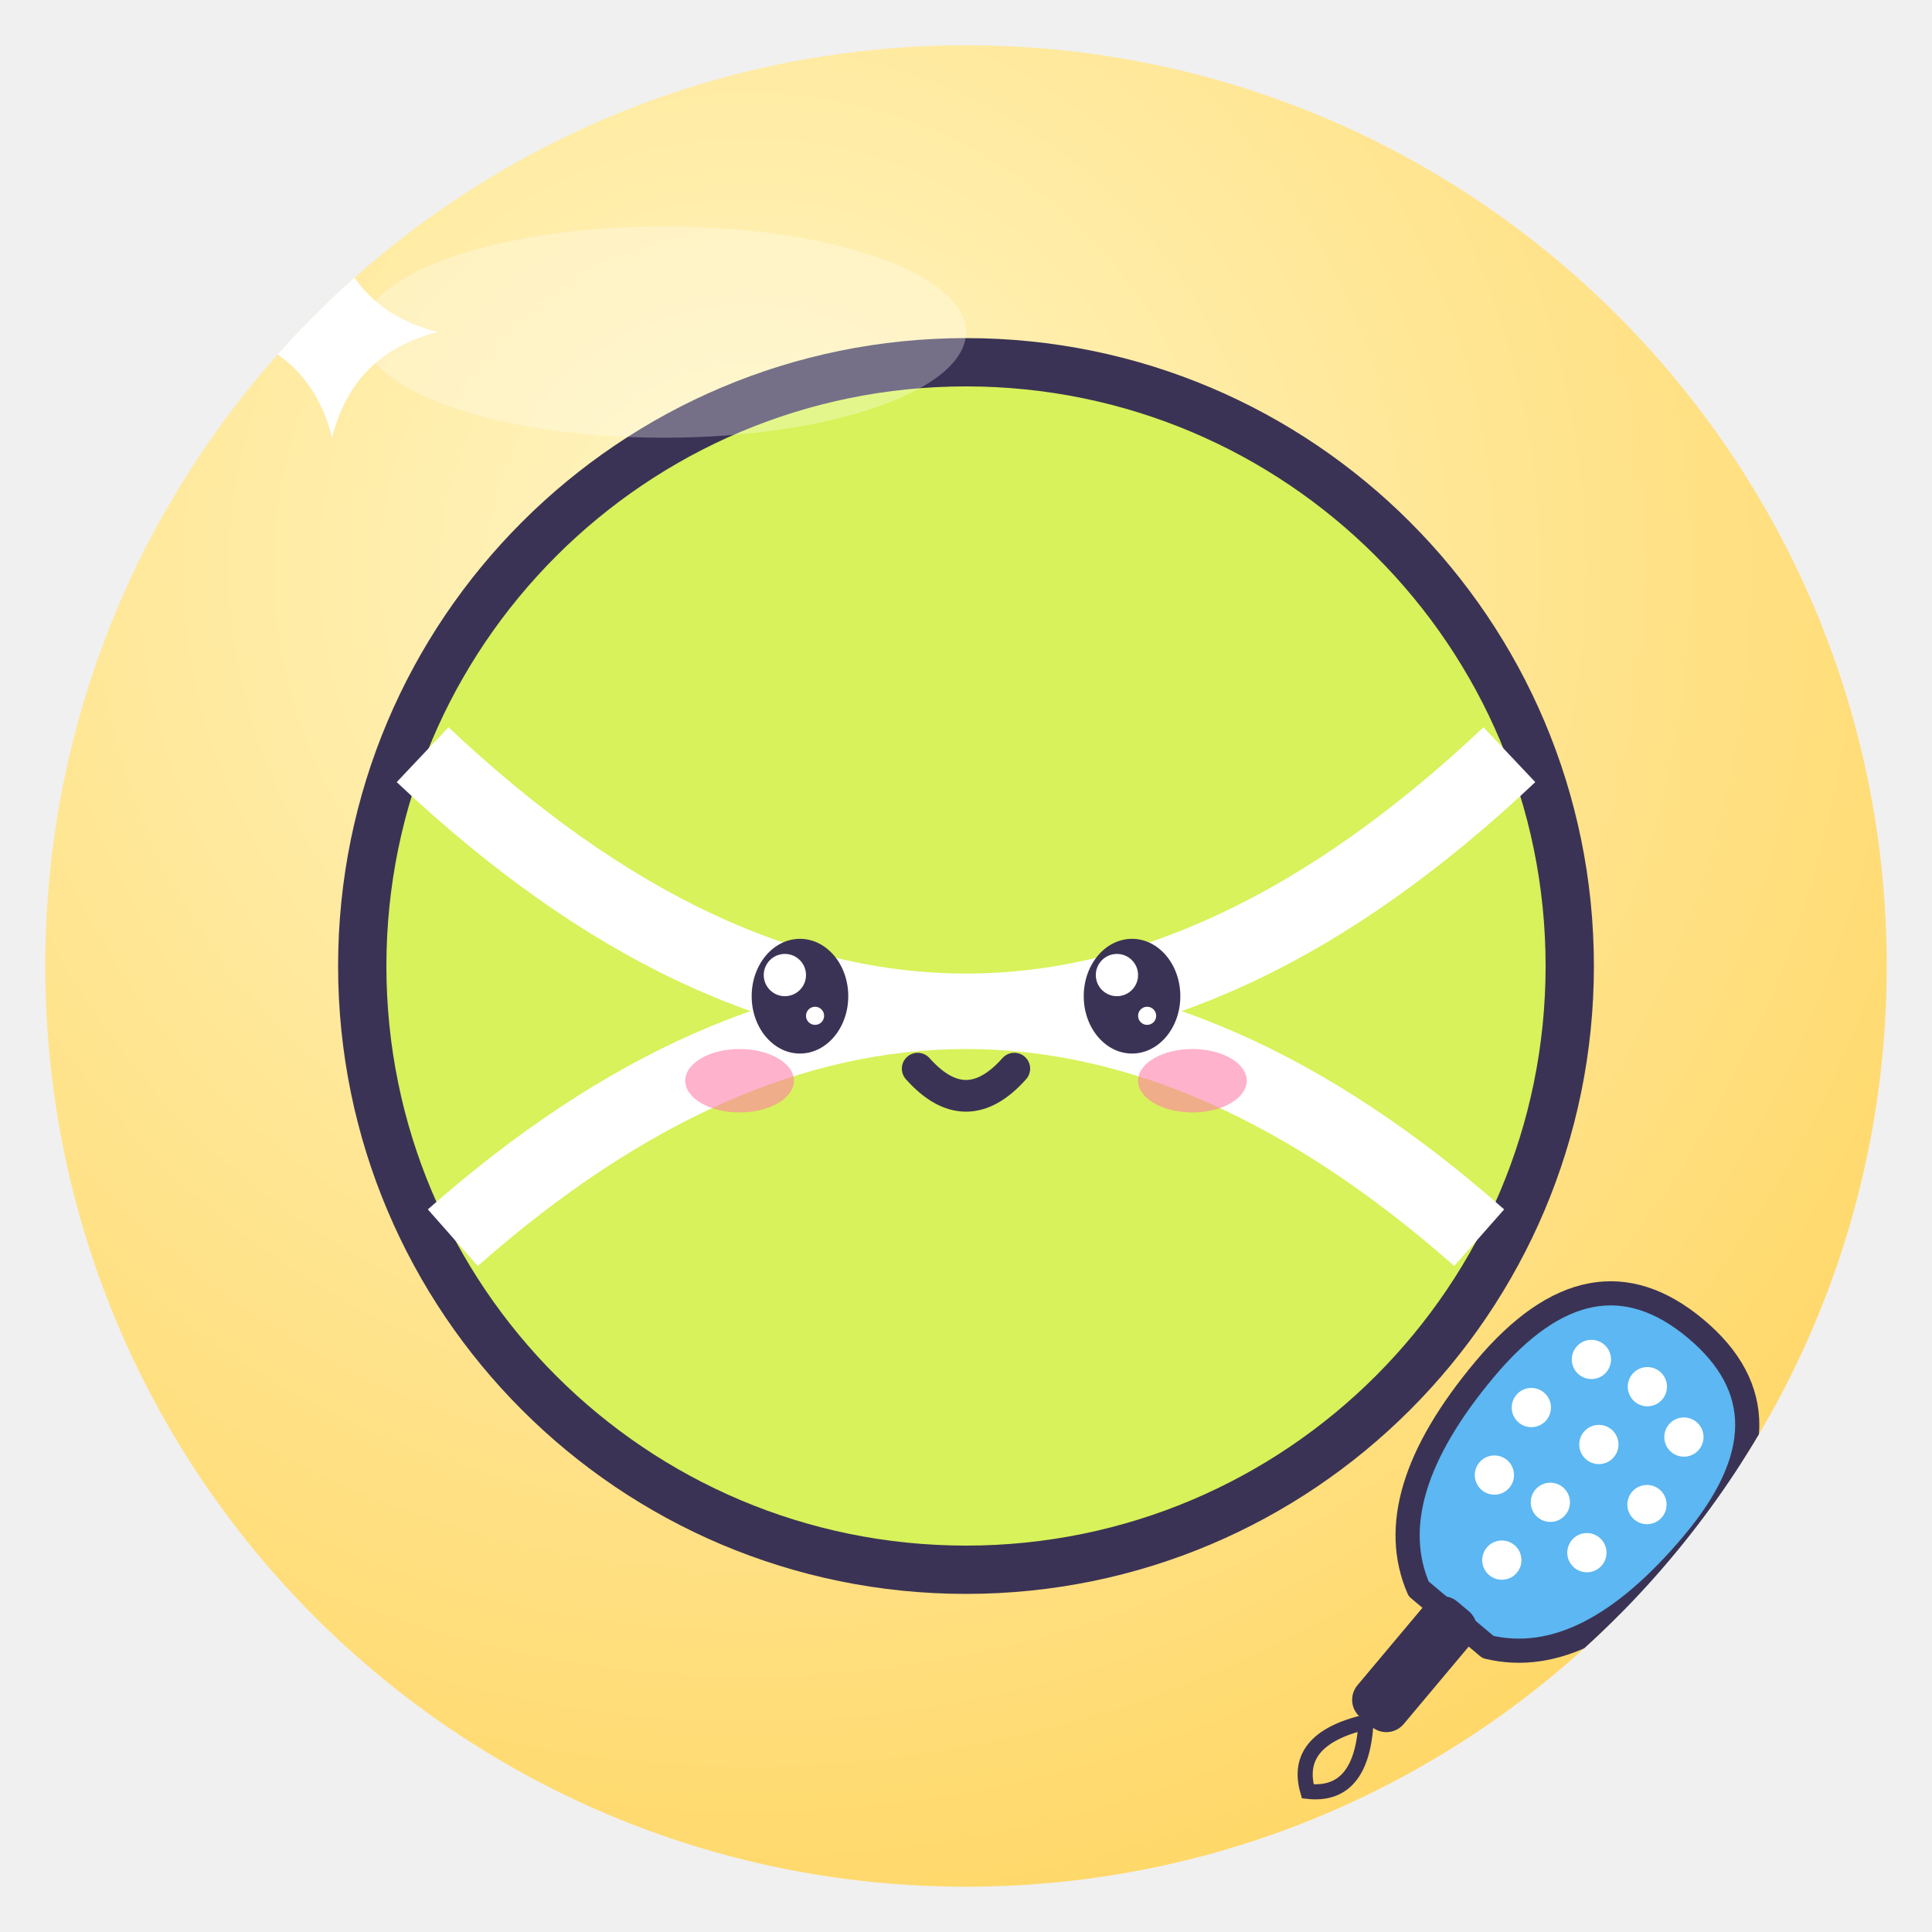
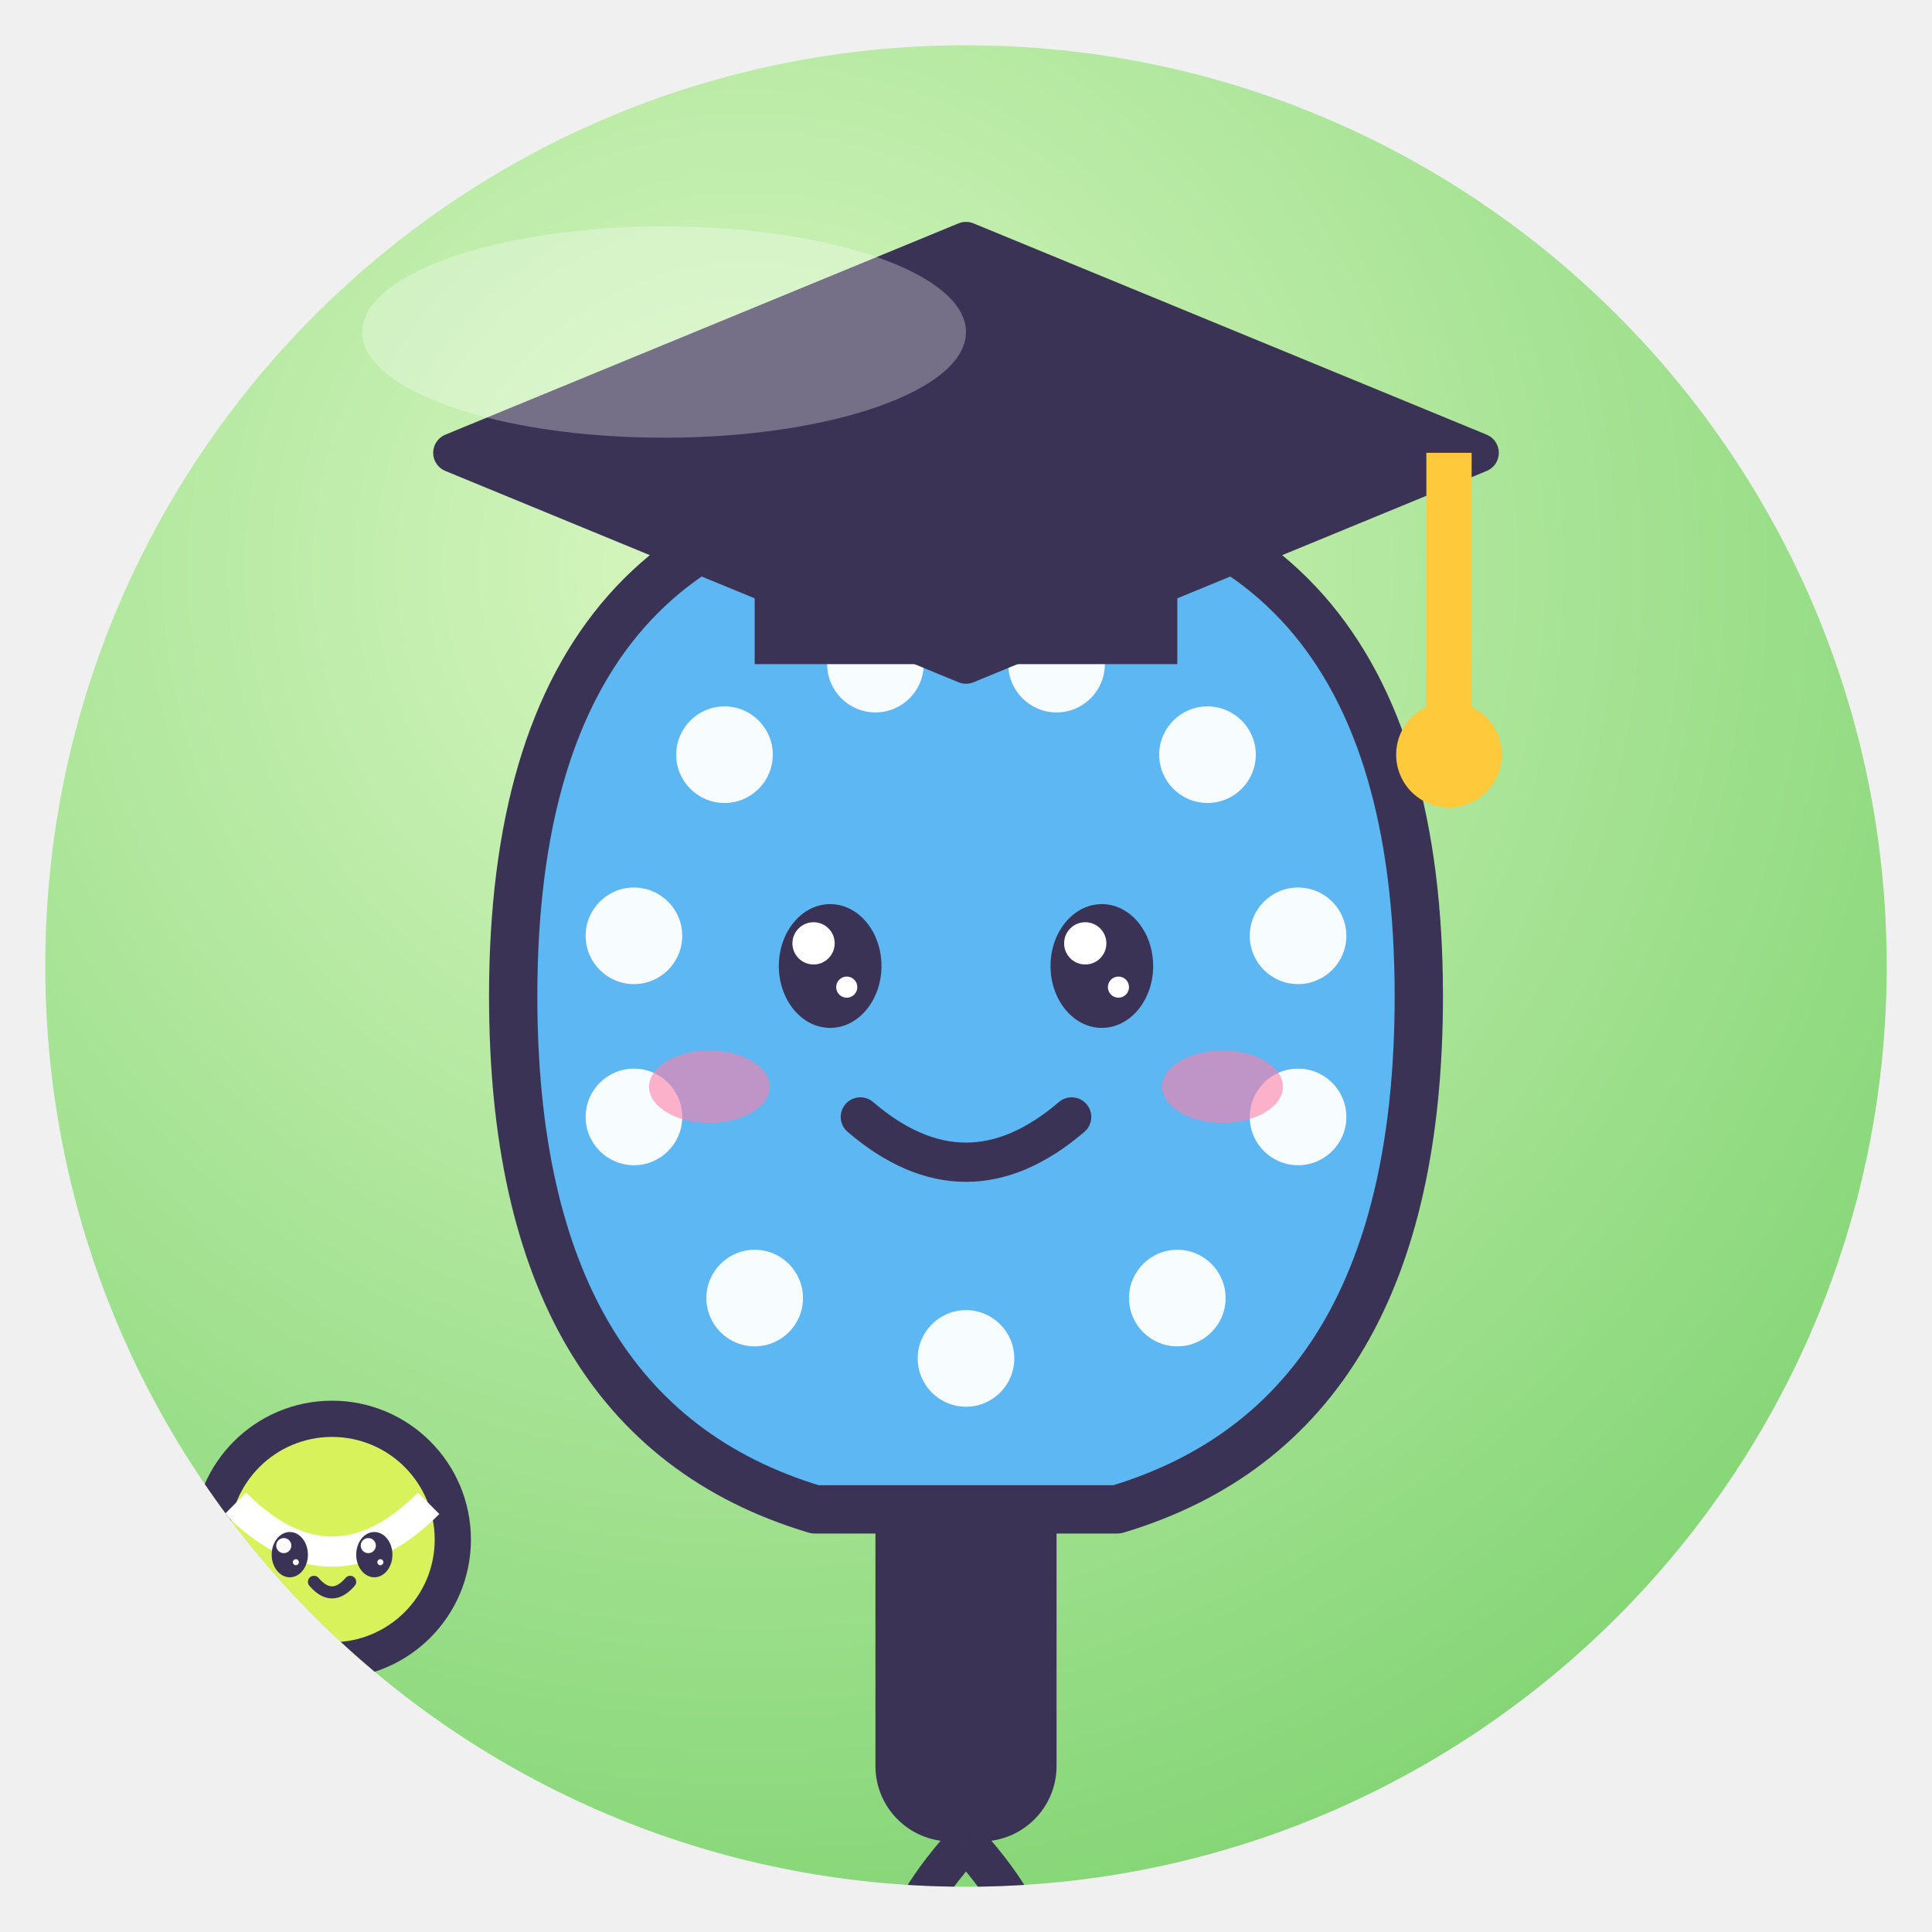
<svg xmlns="http://www.w3.org/2000/svg" viewBox="0 0 128 128" width="128" height="128">
  <defs>
    <radialGradient id="g" cx="38%" cy="28%" r="85%">
-       <stop offset="0" stop-color="#FFF6C4" />
-       <stop offset="1" stop-color="#FFD45E" />
+       <stop offset="0" stop-color="#D9F7C2" />
+       <stop offset="1" stop-color="#7CD26E" />
    </radialGradient>
    <clipPath id="c">
      <circle cx="64" cy="64" r="61" />
    </clipPath>
  </defs>
  <circle cx="64" cy="64" r="61" fill="url(#g)" />
  <g clip-path="url(#c)">
-     <circle cx="64" cy="64" r="40" fill="#D7F25A" stroke="#3B3355" stroke-width="3.2" stroke-linejoin="round" stroke-linecap="round" />
-     <path d="M28 50 Q64 84 100 50 M30 82 Q64 52 98 82" fill="none" stroke="#fff" stroke-width="5" />
-     <ellipse cx="53" cy="66" rx="3.2" ry="3.8" fill="#3B3355" />
-     <circle cx="52.0" cy="64.6" r="1.4" fill="#fff" />
-     <circle cx="54.0" cy="67.3" r="0.6" fill="#fff" />
-     <ellipse cx="75" cy="66" rx="3.2" ry="3.8" fill="#3B3355" />
-     <circle cx="74.0" cy="64.6" r="1.4" fill="#fff" />
-     <circle cx="76.0" cy="67.3" r="0.6" fill="#fff" />
-     <ellipse cx="49.0" cy="71.6" rx="3.6" ry="2.1" fill="#FF7FA8" opacity=".6" />
-     <ellipse cx="79.0" cy="71.6" rx="3.6" ry="2.1" fill="#FF7FA8" opacity=".6" />
-     <path d="M60.8 70.8 Q64 74.4 67.2 70.8" fill="none" stroke="#3B3355" stroke-linejoin="round" stroke-linecap="round" stroke-width="2.1" />
-     <g transform="translate(104 98) rotate(40) scale(0.5)">
-       <path d="M-18 -4 Q-18 -26 0 -26 Q18 -26 18 -4 Q18 18 6 24 H-6 Q-18 18 -18 -4Z" fill="#5CB7F2" stroke="#3B3355" stroke-width="3.2" stroke-linejoin="round" stroke-linecap="round" />
-       <circle cx="-8" cy="-14" r="2.6" fill="#fff" />
-       <circle cx="0" cy="-16" r="2.6" fill="#fff" />
-       <circle cx="8" cy="-14" r="2.6" fill="#fff" />
-       <circle cx="-10" cy="-4" r="2.6" fill="#fff" />
-       <circle cx="0" cy="-6" r="2.6" fill="#fff" />
-       <circle cx="10" cy="-4" r="2.6" fill="#fff" />
-       <circle cx="-8" cy="6" r="2.6" fill="#fff" />
-       <circle cx="0" cy="4" r="2.6" fill="#fff" />
-       <circle cx="8" cy="6" r="2.6" fill="#fff" />
-       <circle cx="0" cy="14" r="2.6" fill="#fff" />
-       <rect x="-4" y="22" width="8" height="20" rx="3" fill="#3B3355" />
-       <path d="M0 42 Q-6 50 0 54 Q6 50 0 42" fill="none" stroke="#3B3355" stroke-width="2" />
+     <g transform="translate(64 68) rotate(0) scale(1.0)">
+       <rect x="-6" y="28" width="12" height="26" rx="5" fill="#3B3355" />
+       <path d="M0 54 Q-9 64 0 68 Q9 64 0 54" fill="none" stroke="#3B3355" stroke-width="2.6" />
+       <path d="M-30 -2 Q-30 -36 0 -36 Q30 -36 30 -2 Q30 26 10 32 H-10 Q-30 26 -30 -2Z" fill="#5CB7F2" stroke="#3B3355" stroke-width="3.2" stroke-linejoin="round" stroke-linecap="round" />
+       <circle cx="-16" cy="-18" r="3.2" fill="#fff" fill-opacity=".95" />
+       <circle cx="-6" cy="-24" r="3.2" fill="#fff" fill-opacity=".95" />
+       <circle cx="6" cy="-24" r="3.2" fill="#fff" fill-opacity=".95" />
+       <circle cx="16" cy="-18" r="3.2" fill="#fff" fill-opacity=".95" />
+       <circle cx="-22" cy="-6" r="3.2" fill="#fff" fill-opacity=".95" />
+       <circle cx="22" cy="-6" r="3.2" fill="#fff" fill-opacity=".95" />
+       <circle cx="-22" cy="6" r="3.2" fill="#fff" fill-opacity=".95" />
+       <circle cx="22" cy="6" r="3.2" fill="#fff" fill-opacity=".95" />
+       <circle cx="-14" cy="18" r="3.2" fill="#fff" fill-opacity=".95" />
+       <circle cx="14" cy="18" r="3.2" fill="#fff" fill-opacity=".95" />
+       <circle cx="0" cy="22" r="3.2" fill="#fff" fill-opacity=".95" />
+       <ellipse cx="-9" cy="-4" rx="3.4" ry="4.1" fill="#3B3355" />
+       <circle cx="-10.1" cy="-5.5" r="1.4" fill="#fff" />
+       <circle cx="-7.9" cy="-2.6" r="0.7" fill="#fff" />
+       <ellipse cx="9" cy="-4" rx="3.4" ry="4.1" fill="#3B3355" />
+       <circle cx="7.9" cy="-5.5" r="1.4" fill="#fff" />
+       <circle cx="10.1" cy="-2.6" r="0.7" fill="#fff" />
+       <path d="M-7 6 Q0 12 7 6" fill="none" stroke="#3B3355" stroke-width="2.6" stroke-linecap="round" />
+       <ellipse cx="-17" cy="4" rx="4" ry="2.4" fill="#FF7FA8" opacity=".6" />
+       <ellipse cx="17" cy="4" rx="4" ry="2.4" fill="#FF7FA8" opacity=".6" />
    </g>
-     <path d="M22 15 Q23.4 20.6 29 22 Q23.4 23.4 22 29 Q20.6 23.4 15 22 Q20.6 20.6 22 15Z" fill="#fff" />
+     <path d="M30 30 L64 16 L98 30 L64 44Z" fill="#3B3355" stroke="#3B3355" stroke-linejoin="round" stroke-linecap="round" stroke-width="2.6" />
+     <rect x="50" y="34" width="28" height="10" fill="#3B3355" />
+     <path d="M96 30 V48" stroke="#FFC93C" stroke-width="3" />
+     <circle cx="96" cy="50" r="3.5" fill="#FFC93C" />
+     <circle cx="22" cy="102" r="8" fill="#D7F25A" stroke="#3B3355" stroke-linejoin="round" stroke-linecap="round" stroke-width="2.4" />
+     <path d="M15.6 99.6 Q22 106.0 28.4 99.6" fill="none" stroke="#fff" stroke-width="2" />
+     <ellipse cx="19.2" cy="103" rx="1.2" ry="1.5" fill="#3B3355" />
+     <circle cx="18.8" cy="102.4" r="0.5" fill="#fff" />
+     <circle cx="19.6" cy="103.5" r="0.2" fill="#fff" />
+     <ellipse cx="24.8" cy="103" rx="1.2" ry="1.5" fill="#3B3355" />
+     <circle cx="24.4" cy="102.4" r="0.5" fill="#fff" />
+     <circle cx="25.2" cy="103.5" r="0.2" fill="#fff" />
+     <path d="M20.8 104.8 Q22 106.2 23.2 104.8" fill="none" stroke="#3B3355" stroke-linejoin="round" stroke-linecap="round" stroke-width="0.8" />
  </g>
  <ellipse cx="44" cy="22" rx="20" ry="7" fill="#fff" opacity=".3" />
</svg>
